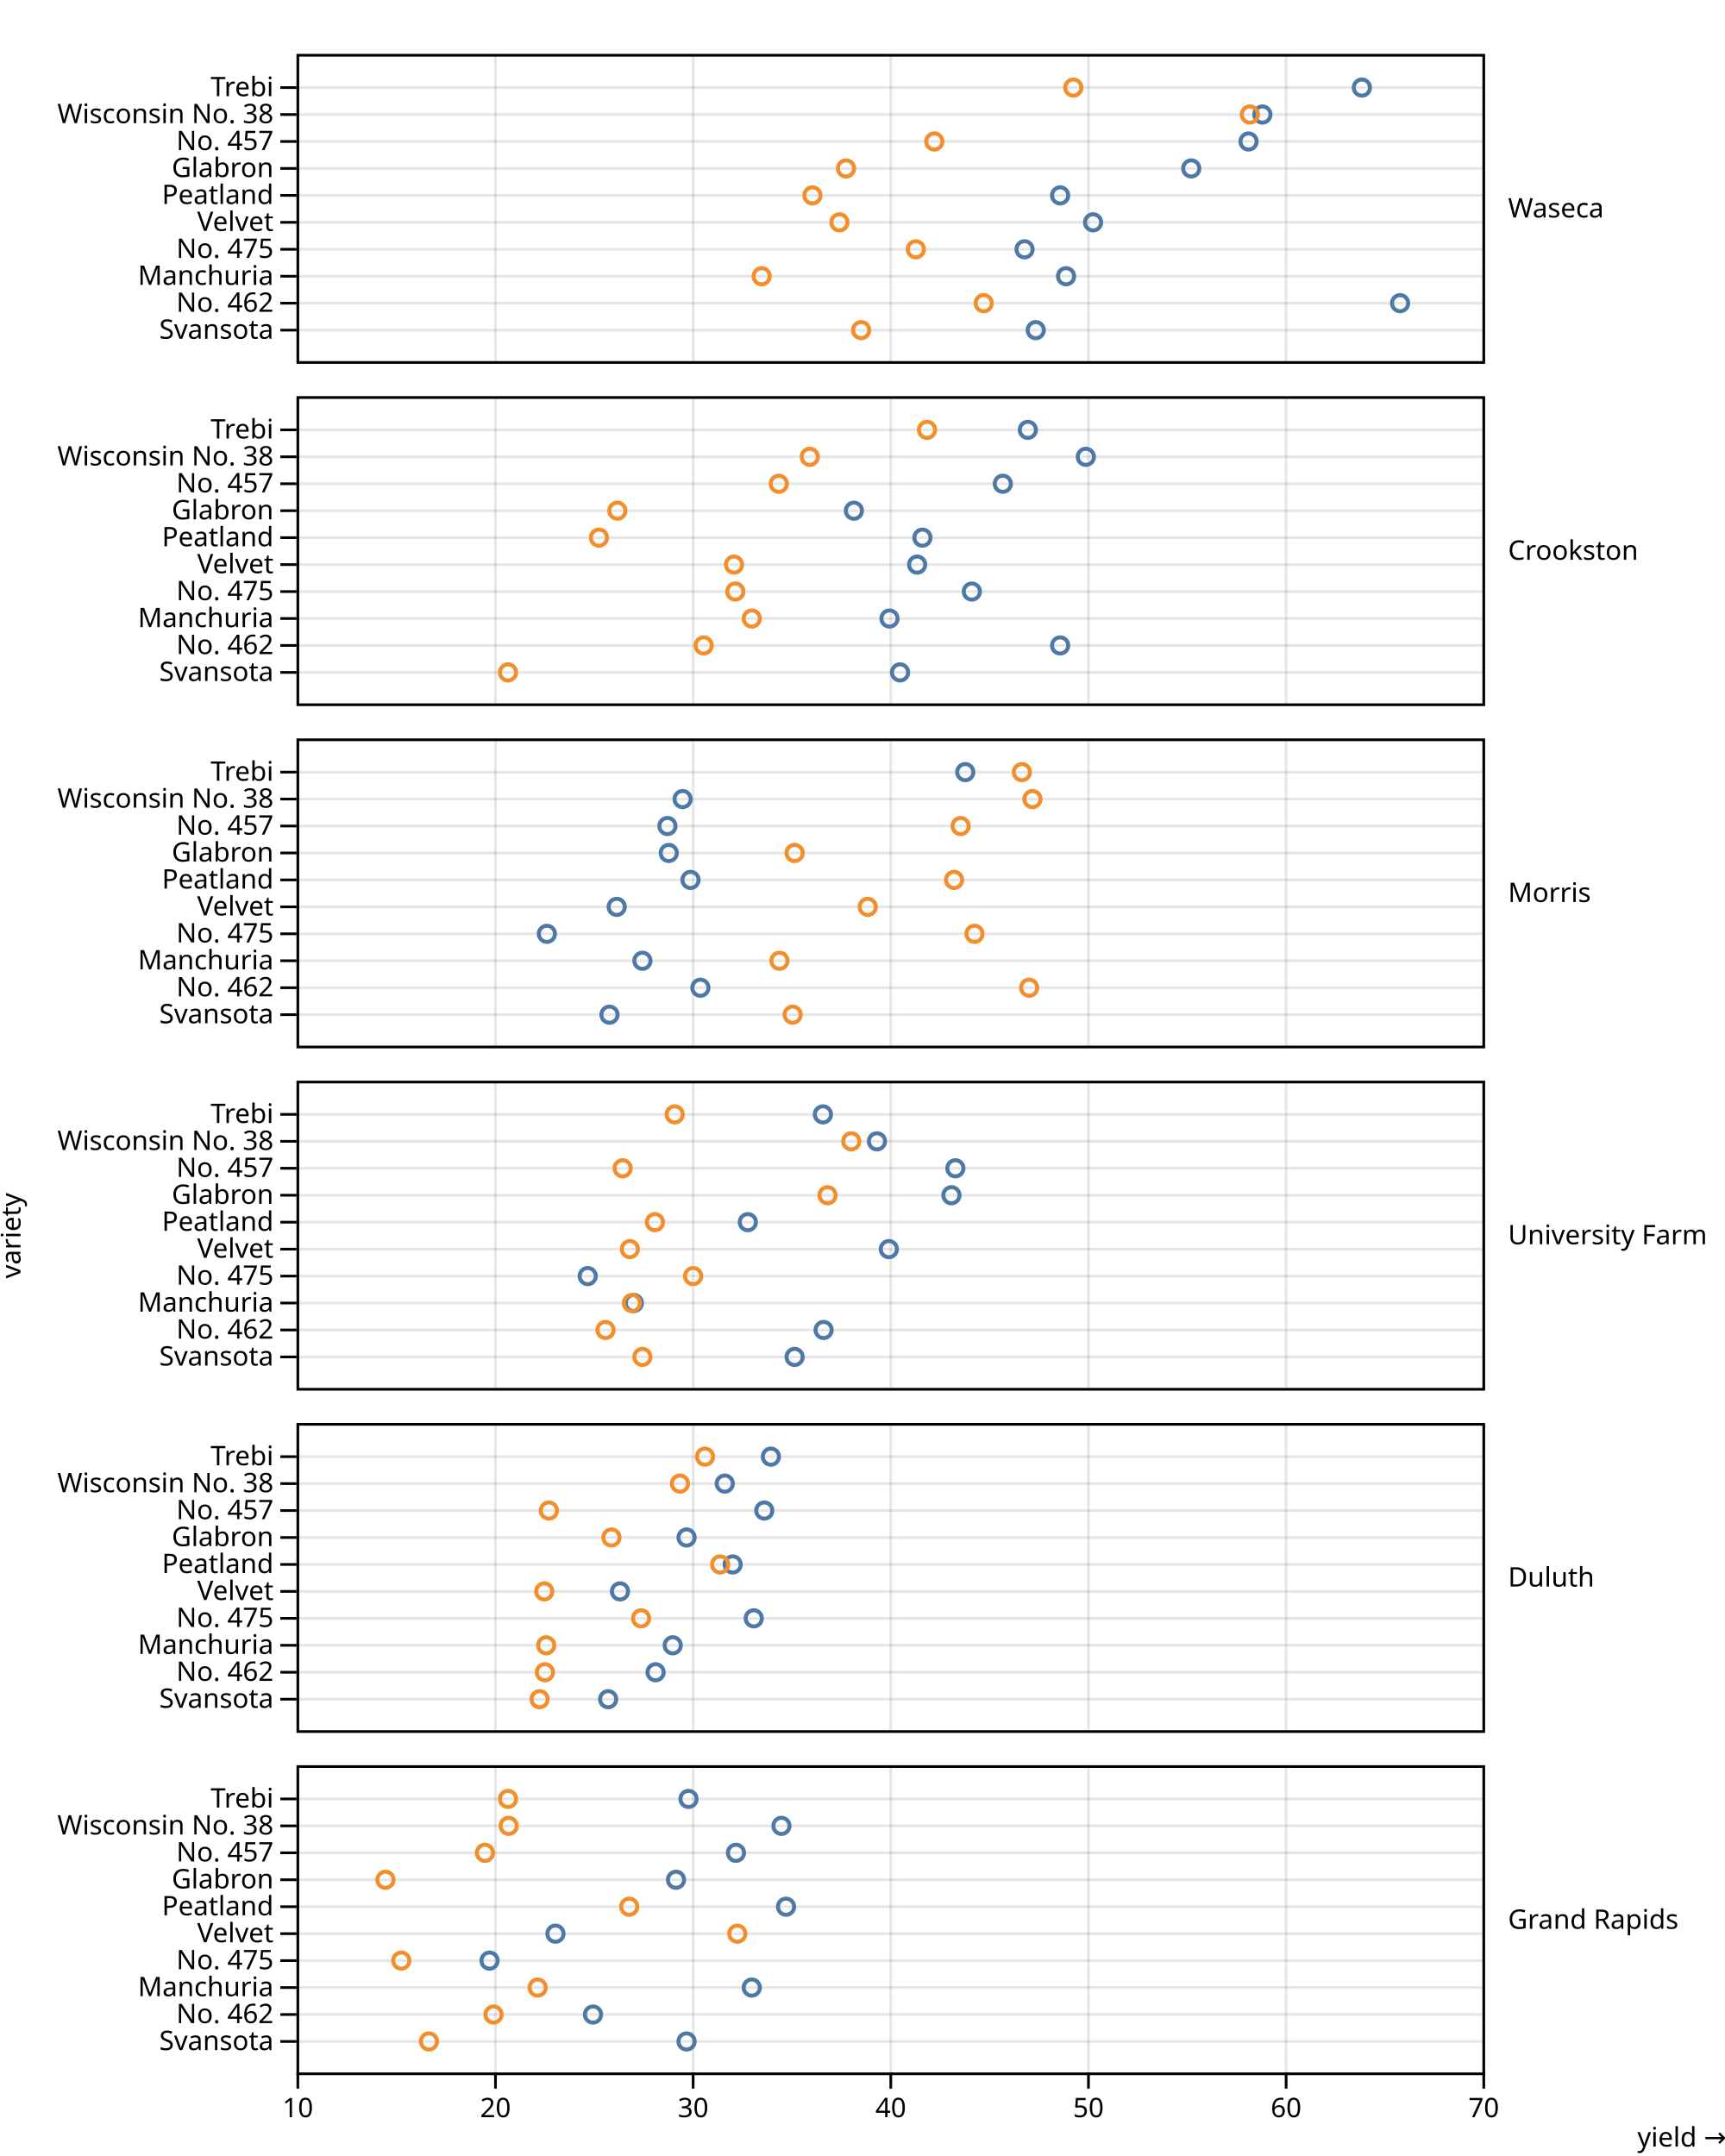
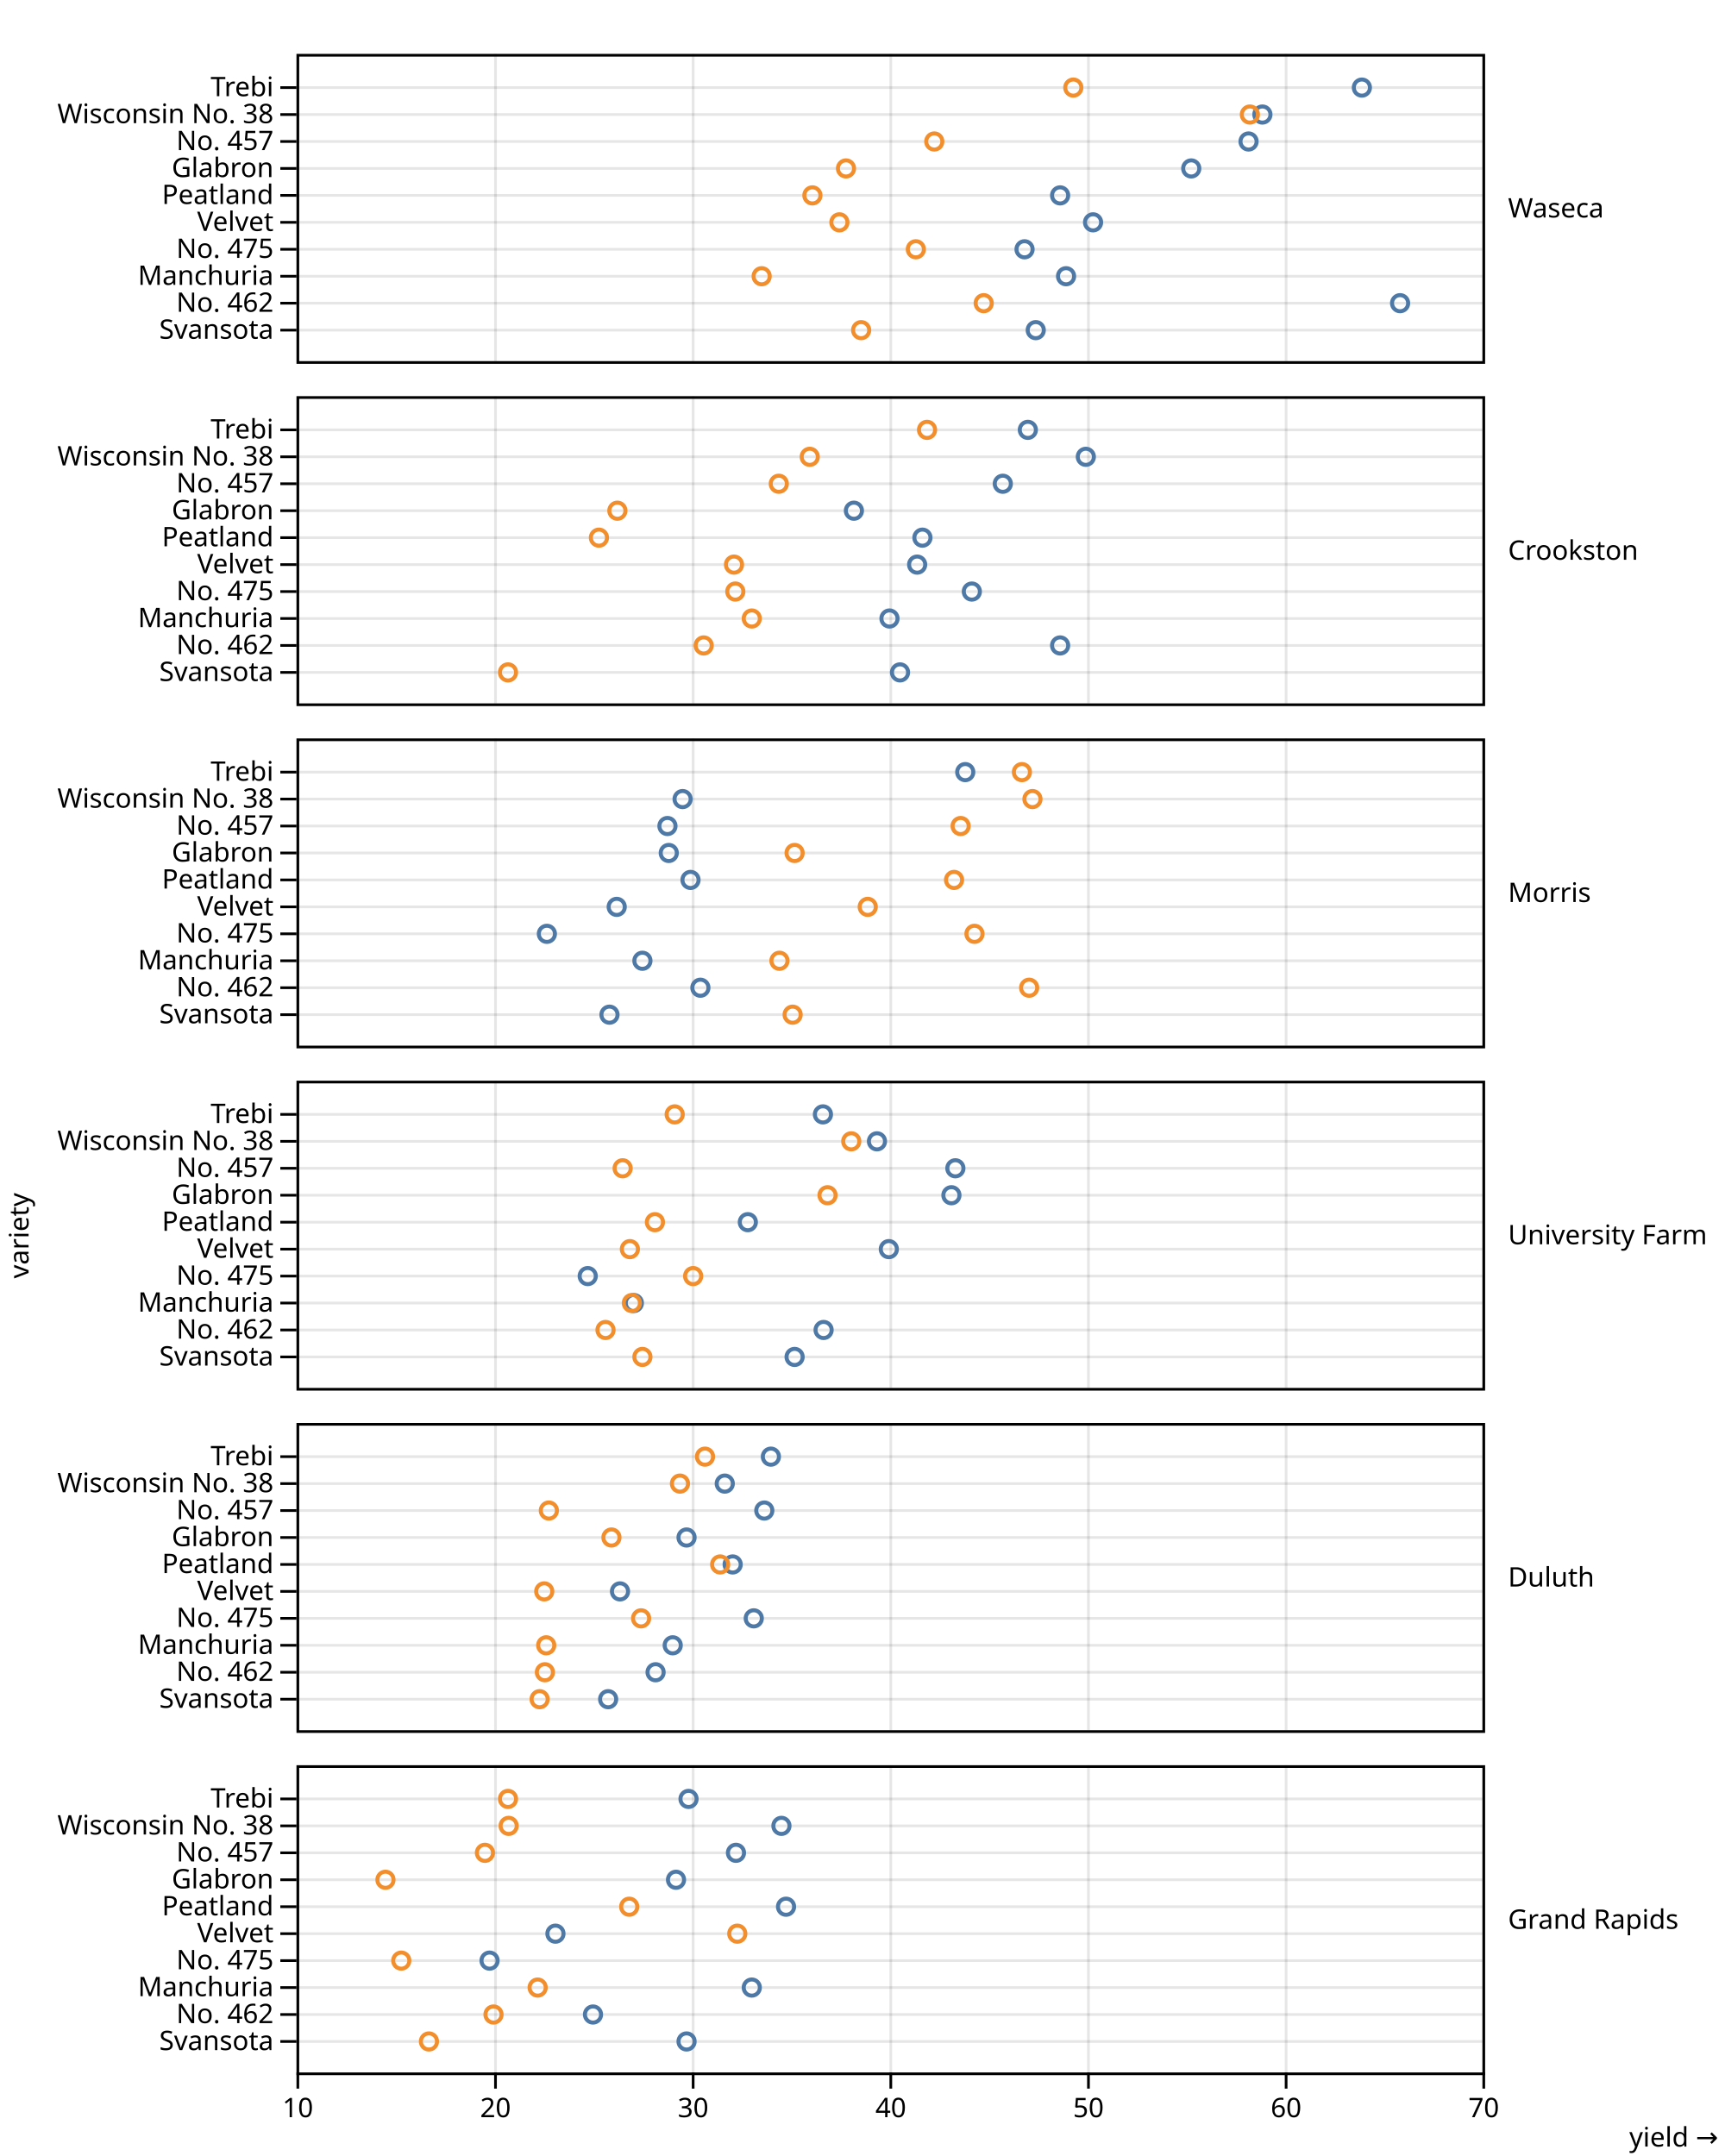
<svg xmlns="http://www.w3.org/2000/svg" class="plot" fill="currentColor" font-family="system-ui, sans-serif" font-size="10" text-anchor="middle" width="640" height="800" viewBox="0 0 640 800">
  <style>
    .plot {
      display: block;
      background: white;
      height: auto;
      height: intrinsic;
      max-width: 100%;
    }

    .plot text,
    .plot tspan {
      white-space: pre;
    }
  </style>
  <g aria-label="facet" transform="translate(0,0)">
    <g aria-label="fy-axis tick label" text-anchor="start" transform="translate(9.5,0.5)">
      <text y="0.32em" transform="translate(550,77)">Waseca</text>
    </g>
    <g aria-label="y-grid" stroke="currentColor" stroke-opacity="0.1" transform="translate(0,0.5)">
      <line x1="110" x2="550" y1="32" y2="32" />
      <line x1="110" x2="550" y1="42" y2="42" />
      <line x1="110" x2="550" y1="52" y2="52" />
      <line x1="110" x2="550" y1="62" y2="62" />
      <line x1="110" x2="550" y1="72" y2="72" />
      <line x1="110" x2="550" y1="82" y2="82" />
      <line x1="110" x2="550" y1="92" y2="92" />
      <line x1="110" x2="550" y1="102" y2="102" />
      <line x1="110" x2="550" y1="112" y2="112" />
      <line x1="110" x2="550" y1="122" y2="122" />
    </g>
    <g aria-label="y-axis tick" fill="none" stroke="currentColor" transform="translate(0,0.5)">
      <path transform="translate(110,32)" d="M0,0L-6,0" />
      <path transform="translate(110,42)" d="M0,0L-6,0" />
      <path transform="translate(110,52)" d="M0,0L-6,0" />
      <path transform="translate(110,62)" d="M0,0L-6,0" />
      <path transform="translate(110,72)" d="M0,0L-6,0" />
      <path transform="translate(110,82)" d="M0,0L-6,0" />
      <path transform="translate(110,92)" d="M0,0L-6,0" />
      <path transform="translate(110,102)" d="M0,0L-6,0" />
      <path transform="translate(110,112)" d="M0,0L-6,0" />
      <path transform="translate(110,122)" d="M0,0L-6,0" />
    </g>
    <g aria-label="y-axis tick label" text-anchor="end" transform="translate(-8.5,0.5)">
      <text y="0.32em" transform="translate(110,32)">Trebi</text>
      <text y="0.32em" transform="translate(110,42)">Wisconsin No. 38</text>
      <text y="0.32em" transform="translate(110,52)">No. 457</text>
      <text y="0.32em" transform="translate(110,62)">Glabron</text>
      <text y="0.32em" transform="translate(110,72)">Peatland</text>
      <text y="0.32em" transform="translate(110,82)">Velvet</text>
      <text y="0.32em" transform="translate(110,92)">No. 475</text>
      <text y="0.32em" transform="translate(110,102)">Manchuria</text>
      <text y="0.32em" transform="translate(110,112)">No. 462</text>
      <text y="0.32em" transform="translate(110,122)">Svansota</text>
    </g>
    <g aria-label="x-grid" stroke="currentColor" stroke-opacity="0.1" transform="translate(0.5,0)">
      <line x1="110" x2="110" y1="20" y2="134" />
      <line x1="183.333" x2="183.333" y1="20" y2="134" />
      <line x1="256.667" x2="256.667" y1="20" y2="134" />
      <line x1="330" x2="330" y1="20" y2="134" />
      <line x1="403.333" x2="403.333" y1="20" y2="134" />
      <line x1="476.667" x2="476.667" y1="20" y2="134" />
      <line x1="550" x2="550" y1="20" y2="134" />
    </g>
    <rect aria-label="frame" fill="none" stroke="currentColor" transform="translate(0.5,0.5)" x="110" y="20" width="440" height="114" />
    <g aria-label="dot" fill="none" stroke-width="1.5" transform="translate(0.5,0.5)">
      <circle cx="395.022" cy="102" r="3" stroke="#4e79a7" />
      <circle cx="441.467" cy="62" r="3" stroke="#4e79a7" />
      <circle cx="383.778" cy="122" r="3" stroke="#4e79a7" />
      <circle cx="405.044" cy="82" r="3" stroke="#4e79a7" />
      <circle cx="504.778" cy="32" r="3" stroke="#4e79a7" />
      <circle cx="462.733" cy="52" r="3" stroke="#4e79a7" />
      <circle cx="518.956" cy="112" r="3" stroke="#4e79a7" />
      <circle cx="392.822" cy="72" r="3" stroke="#4e79a7" />
      <circle cx="379.622" cy="92" r="3" stroke="#4e79a7" />
      <circle cx="467.867" cy="42" r="3" stroke="#4e79a7" />
      <circle cx="282.089" cy="102" r="3" stroke="#f28e2c" />
      <circle cx="313.378" cy="62" r="3" stroke="#f28e2c" />
      <circle cx="319" cy="122" r="3" stroke="#f28e2c" />
      <circle cx="310.933" cy="82" r="3" stroke="#f28e2c" />
      <circle cx="397.711" cy="32" r="3" stroke="#f28e2c" />
      <circle cx="346.133" cy="52" r="3" stroke="#f28e2c" />
      <circle cx="364.467" cy="112" r="3" stroke="#f28e2c" />
      <circle cx="300.911" cy="72" r="3" stroke="#f28e2c" />
      <circle cx="339.289" cy="92" r="3" stroke="#f28e2c" />
      <circle cx="463.222" cy="42" r="3" stroke="#f28e2c" />
    </g>
  </g>
  <g aria-label="facet" transform="translate(0,127)">
    <g aria-label="fy-axis tick label" text-anchor="start" transform="translate(9.5,0.5)">
      <text y="0.32em" transform="translate(550,77)">Crookston</text>
    </g>
    <g aria-label="y-grid" stroke="currentColor" stroke-opacity="0.1" transform="translate(0,0.5)">
      <line x1="110" x2="550" y1="32" y2="32" />
      <line x1="110" x2="550" y1="42" y2="42" />
      <line x1="110" x2="550" y1="52" y2="52" />
      <line x1="110" x2="550" y1="62" y2="62" />
      <line x1="110" x2="550" y1="72" y2="72" />
      <line x1="110" x2="550" y1="82" y2="82" />
      <line x1="110" x2="550" y1="92" y2="92" />
      <line x1="110" x2="550" y1="102" y2="102" />
      <line x1="110" x2="550" y1="112" y2="112" />
      <line x1="110" x2="550" y1="122" y2="122" />
    </g>
    <g aria-label="y-axis tick" fill="none" stroke="currentColor" transform="translate(0,0.5)">
      <path transform="translate(110,32)" d="M0,0L-6,0" />
      <path transform="translate(110,42)" d="M0,0L-6,0" />
      <path transform="translate(110,52)" d="M0,0L-6,0" />
      <path transform="translate(110,62)" d="M0,0L-6,0" />
      <path transform="translate(110,72)" d="M0,0L-6,0" />
      <path transform="translate(110,82)" d="M0,0L-6,0" />
      <path transform="translate(110,92)" d="M0,0L-6,0" />
      <path transform="translate(110,102)" d="M0,0L-6,0" />
      <path transform="translate(110,112)" d="M0,0L-6,0" />
      <path transform="translate(110,122)" d="M0,0L-6,0" />
    </g>
    <g aria-label="y-axis tick label" text-anchor="end" transform="translate(-8.5,0.5)">
      <text y="0.32em" transform="translate(110,32)">Trebi</text>
      <text y="0.32em" transform="translate(110,42)">Wisconsin No. 38</text>
      <text y="0.32em" transform="translate(110,52)">No. 457</text>
      <text y="0.32em" transform="translate(110,62)">Glabron</text>
      <text y="0.32em" transform="translate(110,72)">Peatland</text>
      <text y="0.32em" transform="translate(110,82)">Velvet</text>
      <text y="0.32em" transform="translate(110,92)">No. 475</text>
      <text y="0.32em" transform="translate(110,102)">Manchuria</text>
      <text y="0.32em" transform="translate(110,112)">No. 462</text>
      <text y="0.32em" transform="translate(110,122)">Svansota</text>
    </g>
    <g aria-label="x-grid" stroke="currentColor" stroke-opacity="0.1" transform="translate(0.5,0)">
      <line x1="110" x2="110" y1="20" y2="134" />
      <line x1="183.333" x2="183.333" y1="20" y2="134" />
      <line x1="256.667" x2="256.667" y1="20" y2="134" />
      <line x1="330" x2="330" y1="20" y2="134" />
      <line x1="403.333" x2="403.333" y1="20" y2="134" />
      <line x1="476.667" x2="476.667" y1="20" y2="134" />
      <line x1="550" x2="550" y1="20" y2="134" />
    </g>
    <rect aria-label="frame" fill="none" stroke="currentColor" transform="translate(0.5,0.5)" x="110" y="20" width="440" height="114" />
    <g aria-label="dot" fill="none" stroke-width="1.5" transform="translate(0.5,0.5)">
      <circle cx="329.511" cy="102" r="3" stroke="#4e79a7" />
      <circle cx="316.311" cy="62" r="3" stroke="#4e79a7" />
      <circle cx="333.422" cy="122" r="3" stroke="#4e79a7" />
      <circle cx="339.778" cy="82" r="3" stroke="#4e79a7" />
      <circle cx="380.844" cy="32" r="3" stroke="#4e79a7" />
      <circle cx="371.556" cy="52" r="3" stroke="#4e79a7" />
      <circle cx="392.822" cy="112" r="3" stroke="#4e79a7" />
      <circle cx="341.733" cy="72" r="3" stroke="#4e79a7" />
      <circle cx="360.067" cy="92" r="3" stroke="#4e79a7" />
      <circle cx="402.356" cy="42" r="3" stroke="#4e79a7" />
      <circle cx="278.422" cy="102" r="3" stroke="#f28e2c" />
      <circle cx="228.556" cy="62" r="3" stroke="#f28e2c" />
      <circle cx="187.978" cy="122" r="3" stroke="#f28e2c" />
      <circle cx="271.822" cy="82" r="3" stroke="#f28e2c" />
      <circle cx="343.444" cy="32" r="3" stroke="#f28e2c" />
      <circle cx="288.444" cy="52" r="3" stroke="#f28e2c" />
      <circle cx="260.578" cy="112" r="3" stroke="#f28e2c" />
      <circle cx="221.711" cy="72" r="3" stroke="#f28e2c" />
      <circle cx="272.311" cy="92" r="3" stroke="#f28e2c" />
      <circle cx="299.933" cy="42" r="3" stroke="#f28e2c" />
    </g>
  </g>
  <g aria-label="facet" transform="translate(0,254)">
    <g aria-label="fy-axis tick label" text-anchor="start" transform="translate(9.5,0.5)">
      <text y="0.32em" transform="translate(550,77)">Morris</text>
    </g>
    <g aria-label="y-grid" stroke="currentColor" stroke-opacity="0.1" transform="translate(0,0.5)">
      <line x1="110" x2="550" y1="32" y2="32" />
      <line x1="110" x2="550" y1="42" y2="42" />
      <line x1="110" x2="550" y1="52" y2="52" />
      <line x1="110" x2="550" y1="62" y2="62" />
      <line x1="110" x2="550" y1="72" y2="72" />
      <line x1="110" x2="550" y1="82" y2="82" />
      <line x1="110" x2="550" y1="92" y2="92" />
      <line x1="110" x2="550" y1="102" y2="102" />
      <line x1="110" x2="550" y1="112" y2="112" />
      <line x1="110" x2="550" y1="122" y2="122" />
    </g>
    <g aria-label="y-axis tick" fill="none" stroke="currentColor" transform="translate(0,0.5)">
      <path transform="translate(110,32)" d="M0,0L-6,0" />
      <path transform="translate(110,42)" d="M0,0L-6,0" />
      <path transform="translate(110,52)" d="M0,0L-6,0" />
      <path transform="translate(110,62)" d="M0,0L-6,0" />
      <path transform="translate(110,72)" d="M0,0L-6,0" />
      <path transform="translate(110,82)" d="M0,0L-6,0" />
      <path transform="translate(110,92)" d="M0,0L-6,0" />
      <path transform="translate(110,102)" d="M0,0L-6,0" />
      <path transform="translate(110,112)" d="M0,0L-6,0" />
      <path transform="translate(110,122)" d="M0,0L-6,0" />
    </g>
    <g aria-label="y-axis tick label" text-anchor="end" transform="translate(-8.5,0.5)">
      <text y="0.32em" transform="translate(110,32)">Trebi</text>
      <text y="0.32em" transform="translate(110,42)">Wisconsin No. 38</text>
      <text y="0.32em" transform="translate(110,52)">No. 457</text>
      <text y="0.32em" transform="translate(110,62)">Glabron</text>
      <text y="0.32em" transform="translate(110,72)">Peatland</text>
      <text y="0.32em" transform="translate(110,82)">Velvet</text>
      <text y="0.32em" transform="translate(110,92)">No. 475</text>
      <text y="0.32em" transform="translate(110,102)">Manchuria</text>
      <text y="0.32em" transform="translate(110,112)">No. 462</text>
      <text y="0.32em" transform="translate(110,122)">Svansota</text>
    </g>
    <g aria-label="x-grid" stroke="currentColor" stroke-opacity="0.1" transform="translate(0.5,0)">
      <line x1="110" x2="110" y1="20" y2="134" />
      <line x1="183.333" x2="183.333" y1="20" y2="134" />
      <line x1="256.667" x2="256.667" y1="20" y2="134" />
      <line x1="330" x2="330" y1="20" y2="134" />
      <line x1="403.333" x2="403.333" y1="20" y2="134" />
      <line x1="476.667" x2="476.667" y1="20" y2="134" />
      <line x1="550" x2="550" y1="20" y2="134" />
    </g>
    <rect aria-label="frame" fill="none" stroke="currentColor" transform="translate(0.5,0.5)" x="110" y="20" width="440" height="114" />
    <g aria-label="dot" fill="none" stroke-width="1.5" transform="translate(0.5,0.5)">
      <circle cx="237.844" cy="102" r="3" stroke="#4e79a7" />
      <circle cx="247.622" cy="62" r="3" stroke="#4e79a7" />
      <circle cx="225.622" cy="122" r="3" stroke="#4e79a7" />
      <circle cx="228.311" cy="82" r="3" stroke="#4e79a7" />
      <circle cx="357.622" cy="32" r="3" stroke="#4e79a7" />
      <circle cx="247.133" cy="52" r="3" stroke="#4e79a7" />
      <circle cx="259.356" cy="112" r="3" stroke="#4e79a7" />
      <circle cx="255.689" cy="72" r="3" stroke="#4e79a7" />
      <circle cx="202.4" cy="92" r="3" stroke="#4e79a7" />
      <circle cx="252.756" cy="42" r="3" stroke="#4e79a7" />
      <circle cx="288.689" cy="102" r="3" stroke="#f28e2c" />
      <circle cx="294.311" cy="62" r="3" stroke="#f28e2c" />
      <circle cx="293.578" cy="122" r="3" stroke="#f28e2c" />
      <circle cx="321.444" cy="82" r="3" stroke="#f28e2c" />
      <circle cx="378.644" cy="32" r="3" stroke="#f28e2c" />
      <circle cx="355.911" cy="52" r="3" stroke="#f28e2c" />
      <circle cx="381.333" cy="112" r="3" stroke="#f28e2c" />
      <circle cx="353.467" cy="72" r="3" stroke="#f28e2c" />
      <circle cx="361.044" cy="92" r="3" stroke="#f28e2c" />
      <circle cx="382.556" cy="42" r="3" stroke="#f28e2c" />
    </g>
  </g>
  <g aria-label="facet" transform="translate(0,381)">
    <g aria-label="fy-axis tick label" text-anchor="start" transform="translate(9.5,0.5)">
      <text y="0.32em" transform="translate(550,77)">University Farm</text>
    </g>
    <g aria-label="y-grid" stroke="currentColor" stroke-opacity="0.1" transform="translate(0,0.5)">
      <line x1="110" x2="550" y1="32" y2="32" />
      <line x1="110" x2="550" y1="42" y2="42" />
      <line x1="110" x2="550" y1="52" y2="52" />
      <line x1="110" x2="550" y1="62" y2="62" />
      <line x1="110" x2="550" y1="72" y2="72" />
      <line x1="110" x2="550" y1="82" y2="82" />
      <line x1="110" x2="550" y1="92" y2="92" />
      <line x1="110" x2="550" y1="102" y2="102" />
      <line x1="110" x2="550" y1="112" y2="112" />
      <line x1="110" x2="550" y1="122" y2="122" />
    </g>
    <g aria-label="y-axis tick" fill="none" stroke="currentColor" transform="translate(0,0.5)">
      <path transform="translate(110,32)" d="M0,0L-6,0" />
      <path transform="translate(110,42)" d="M0,0L-6,0" />
      <path transform="translate(110,52)" d="M0,0L-6,0" />
      <path transform="translate(110,62)" d="M0,0L-6,0" />
      <path transform="translate(110,72)" d="M0,0L-6,0" />
      <path transform="translate(110,82)" d="M0,0L-6,0" />
      <path transform="translate(110,92)" d="M0,0L-6,0" />
      <path transform="translate(110,102)" d="M0,0L-6,0" />
      <path transform="translate(110,112)" d="M0,0L-6,0" />
      <path transform="translate(110,122)" d="M0,0L-6,0" />
    </g>
    <g aria-label="y-axis tick label" text-anchor="end" transform="translate(-8.5,0.5)">
      <text y="0.32em" transform="translate(110,32)">Trebi</text>
      <text y="0.32em" transform="translate(110,42)">Wisconsin No. 38</text>
      <text y="0.32em" transform="translate(110,52)">No. 457</text>
      <text y="0.32em" transform="translate(110,62)">Glabron</text>
      <text y="0.32em" transform="translate(110,72)">Peatland</text>
      <text y="0.32em" transform="translate(110,82)">Velvet</text>
      <text y="0.32em" transform="translate(110,92)">No. 475</text>
      <text y="0.32em" transform="translate(110,102)">Manchuria</text>
      <text y="0.32em" transform="translate(110,112)">No. 462</text>
      <text y="0.32em" transform="translate(110,122)">Svansota</text>
    </g>
-     <g aria-label="y-axis label" transform="translate(-109.5,0.5)">
+     <g aria-label="y-axis label" transform="translate(-106.5,0.5)">
      <text y="0.71em" transform="translate(110,77) rotate(-90)">variety</text>
    </g>
    <g aria-label="x-grid" stroke="currentColor" stroke-opacity="0.1" transform="translate(0.5,0)">
      <line x1="110" x2="110" y1="20" y2="134" />
      <line x1="183.333" x2="183.333" y1="20" y2="134" />
      <line x1="256.667" x2="256.667" y1="20" y2="134" />
      <line x1="330" x2="330" y1="20" y2="134" />
      <line x1="403.333" x2="403.333" y1="20" y2="134" />
      <line x1="476.667" x2="476.667" y1="20" y2="134" />
      <line x1="550" x2="550" y1="20" y2="134" />
    </g>
    <rect aria-label="frame" fill="none" stroke="currentColor" transform="translate(0.5,0.5)" x="110" y="20" width="440" height="114" />
    <g aria-label="dot" fill="none" stroke-width="1.5" transform="translate(0.5,0.5)">
      <circle cx="234.667" cy="102" r="3" stroke="#4e79a7" />
      <circle cx="352.489" cy="62" r="3" stroke="#4e79a7" />
      <circle cx="294.311" cy="122" r="3" stroke="#4e79a7" />
      <circle cx="329.267" cy="82" r="3" stroke="#4e79a7" />
      <circle cx="304.822" cy="32" r="3" stroke="#4e79a7" />
      <circle cx="353.956" cy="52" r="3" stroke="#4e79a7" />
      <circle cx="305.067" cy="112" r="3" stroke="#4e79a7" />
      <circle cx="276.956" cy="72" r="3" stroke="#4e79a7" />
      <circle cx="217.556" cy="92" r="3" stroke="#4e79a7" />
      <circle cx="324.867" cy="42" r="3" stroke="#4e79a7" />
      <circle cx="233.933" cy="102" r="3" stroke="#f28e2c" />
      <circle cx="306.533" cy="62" r="3" stroke="#f28e2c" />
      <circle cx="237.844" cy="122" r="3" stroke="#f28e2c" />
      <circle cx="233.2" cy="82" r="3" stroke="#f28e2c" />
      <circle cx="249.822" cy="32" r="3" stroke="#f28e2c" />
      <circle cx="230.511" cy="52" r="3" stroke="#f28e2c" />
      <circle cx="224.156" cy="112" r="3" stroke="#f28e2c" />
      <circle cx="242.489" cy="72" r="3" stroke="#f28e2c" />
      <circle cx="256.667" cy="92" r="3" stroke="#f28e2c" />
      <circle cx="315.333" cy="42" r="3" stroke="#f28e2c" />
    </g>
  </g>
  <g aria-label="facet" transform="translate(0,508)">
    <g aria-label="fy-axis tick label" text-anchor="start" transform="translate(9.5,0.5)">
      <text y="0.32em" transform="translate(550,77)">Duluth</text>
    </g>
    <g aria-label="y-grid" stroke="currentColor" stroke-opacity="0.1" transform="translate(0,0.5)">
      <line x1="110" x2="550" y1="32" y2="32" />
      <line x1="110" x2="550" y1="42" y2="42" />
      <line x1="110" x2="550" y1="52" y2="52" />
      <line x1="110" x2="550" y1="62" y2="62" />
      <line x1="110" x2="550" y1="72" y2="72" />
      <line x1="110" x2="550" y1="82" y2="82" />
      <line x1="110" x2="550" y1="92" y2="92" />
      <line x1="110" x2="550" y1="102" y2="102" />
      <line x1="110" x2="550" y1="112" y2="112" />
      <line x1="110" x2="550" y1="122" y2="122" />
    </g>
    <g aria-label="y-axis tick" fill="none" stroke="currentColor" transform="translate(0,0.5)">
      <path transform="translate(110,32)" d="M0,0L-6,0" />
      <path transform="translate(110,42)" d="M0,0L-6,0" />
      <path transform="translate(110,52)" d="M0,0L-6,0" />
      <path transform="translate(110,62)" d="M0,0L-6,0" />
      <path transform="translate(110,72)" d="M0,0L-6,0" />
      <path transform="translate(110,82)" d="M0,0L-6,0" />
      <path transform="translate(110,92)" d="M0,0L-6,0" />
      <path transform="translate(110,102)" d="M0,0L-6,0" />
      <path transform="translate(110,112)" d="M0,0L-6,0" />
      <path transform="translate(110,122)" d="M0,0L-6,0" />
    </g>
    <g aria-label="y-axis tick label" text-anchor="end" transform="translate(-8.5,0.5)">
      <text y="0.32em" transform="translate(110,32)">Trebi</text>
      <text y="0.32em" transform="translate(110,42)">Wisconsin No. 38</text>
      <text y="0.32em" transform="translate(110,52)">No. 457</text>
      <text y="0.32em" transform="translate(110,62)">Glabron</text>
      <text y="0.32em" transform="translate(110,72)">Peatland</text>
      <text y="0.32em" transform="translate(110,82)">Velvet</text>
      <text y="0.32em" transform="translate(110,92)">No. 475</text>
      <text y="0.32em" transform="translate(110,102)">Manchuria</text>
      <text y="0.32em" transform="translate(110,112)">No. 462</text>
      <text y="0.32em" transform="translate(110,122)">Svansota</text>
    </g>
    <g aria-label="x-grid" stroke="currentColor" stroke-opacity="0.1" transform="translate(0.5,0)">
      <line x1="110" x2="110" y1="20" y2="134" />
      <line x1="183.333" x2="183.333" y1="20" y2="134" />
      <line x1="256.667" x2="256.667" y1="20" y2="134" />
      <line x1="330" x2="330" y1="20" y2="134" />
      <line x1="403.333" x2="403.333" y1="20" y2="134" />
      <line x1="476.667" x2="476.667" y1="20" y2="134" />
      <line x1="550" x2="550" y1="20" y2="134" />
    </g>
    <rect aria-label="frame" fill="none" stroke="currentColor" transform="translate(0.5,0.5)" x="110" y="20" width="440" height="114" />
    <g aria-label="dot" fill="none" stroke-width="1.5" transform="translate(0.5,0.5)">
      <circle cx="249.089" cy="102" r="3" stroke="#4e79a7" />
      <circle cx="254.222" cy="62" r="3" stroke="#4e79a7" />
      <circle cx="225.133" cy="122" r="3" stroke="#4e79a7" />
      <circle cx="229.533" cy="82" r="3" stroke="#4e79a7" />
      <circle cx="285.511" cy="32" r="3" stroke="#4e79a7" />
      <circle cx="283.067" cy="52" r="3" stroke="#4e79a7" />
      <circle cx="242.733" cy="112" r="3" stroke="#4e79a7" />
      <circle cx="271.333" cy="72" r="3" stroke="#4e79a7" />
      <circle cx="279.156" cy="92" r="3" stroke="#4e79a7" />
      <circle cx="268.4" cy="42" r="3" stroke="#4e79a7" />
      <circle cx="202.156" cy="102" r="3" stroke="#f28e2c" />
      <circle cx="226.356" cy="62" r="3" stroke="#f28e2c" />
      <circle cx="199.711" cy="122" r="3" stroke="#f28e2c" />
      <circle cx="201.422" cy="82" r="3" stroke="#f28e2c" />
      <circle cx="261.067" cy="32" r="3" stroke="#f28e2c" />
      <circle cx="203.133" cy="52" r="3" stroke="#f28e2c" />
      <circle cx="201.667" cy="112" r="3" stroke="#f28e2c" />
      <circle cx="266.689" cy="72" r="3" stroke="#f28e2c" />
      <circle cx="237.356" cy="92" r="3" stroke="#f28e2c" />
      <circle cx="251.778" cy="42" r="3" stroke="#f28e2c" />
    </g>
  </g>
  <g aria-label="facet" transform="translate(0,635)">
    <g aria-label="fy-axis tick label" text-anchor="start" transform="translate(9.5,0.5)">
      <text y="0.32em" transform="translate(550,77)">Grand Rapids</text>
    </g>
    <g aria-label="y-grid" stroke="currentColor" stroke-opacity="0.1" transform="translate(0,0.5)">
      <line x1="110" x2="550" y1="32" y2="32" />
      <line x1="110" x2="550" y1="42" y2="42" />
      <line x1="110" x2="550" y1="52" y2="52" />
      <line x1="110" x2="550" y1="62" y2="62" />
      <line x1="110" x2="550" y1="72" y2="72" />
      <line x1="110" x2="550" y1="82" y2="82" />
      <line x1="110" x2="550" y1="92" y2="92" />
      <line x1="110" x2="550" y1="102" y2="102" />
      <line x1="110" x2="550" y1="112" y2="112" />
      <line x1="110" x2="550" y1="122" y2="122" />
    </g>
    <g aria-label="y-axis tick" fill="none" stroke="currentColor" transform="translate(0,0.5)">
      <path transform="translate(110,32)" d="M0,0L-6,0" />
      <path transform="translate(110,42)" d="M0,0L-6,0" />
      <path transform="translate(110,52)" d="M0,0L-6,0" />
      <path transform="translate(110,62)" d="M0,0L-6,0" />
      <path transform="translate(110,72)" d="M0,0L-6,0" />
      <path transform="translate(110,82)" d="M0,0L-6,0" />
      <path transform="translate(110,92)" d="M0,0L-6,0" />
      <path transform="translate(110,102)" d="M0,0L-6,0" />
      <path transform="translate(110,112)" d="M0,0L-6,0" />
      <path transform="translate(110,122)" d="M0,0L-6,0" />
    </g>
    <g aria-label="y-axis tick label" text-anchor="end" transform="translate(-8.5,0.5)">
      <text y="0.32em" transform="translate(110,32)">Trebi</text>
      <text y="0.32em" transform="translate(110,42)">Wisconsin No. 38</text>
      <text y="0.32em" transform="translate(110,52)">No. 457</text>
      <text y="0.32em" transform="translate(110,62)">Glabron</text>
      <text y="0.32em" transform="translate(110,72)">Peatland</text>
      <text y="0.32em" transform="translate(110,82)">Velvet</text>
      <text y="0.32em" transform="translate(110,92)">No. 475</text>
      <text y="0.32em" transform="translate(110,102)">Manchuria</text>
      <text y="0.32em" transform="translate(110,112)">No. 462</text>
      <text y="0.32em" transform="translate(110,122)">Svansota</text>
    </g>
    <g aria-label="x-grid" stroke="currentColor" stroke-opacity="0.1" transform="translate(0.5,0)">
      <line x1="110" x2="110" y1="20" y2="134" />
      <line x1="183.333" x2="183.333" y1="20" y2="134" />
      <line x1="256.667" x2="256.667" y1="20" y2="134" />
      <line x1="330" x2="330" y1="20" y2="134" />
      <line x1="403.333" x2="403.333" y1="20" y2="134" />
      <line x1="476.667" x2="476.667" y1="20" y2="134" />
      <line x1="550" x2="550" y1="20" y2="134" />
    </g>
    <g aria-label="x-axis tick" fill="none" stroke="currentColor" transform="translate(0.5,0)">
      <path transform="translate(110,134)" d="M0,0L0,6" />
      <path transform="translate(183.3333,134)" d="M0,0L0,6" />
      <path transform="translate(256.6667,134)" d="M0,0L0,6" />
      <path transform="translate(330,134)" d="M0,0L0,6" />
      <path transform="translate(403.3333,134)" d="M0,0L0,6" />
      <path transform="translate(476.6667,134)" d="M0,0L0,6" />
      <path transform="translate(550,134)" d="M0,0L0,6" />
    </g>
    <g aria-label="x-axis tick label" font-variant="tabular-nums" transform="translate(0.5,9.5)">
      <text y="0.71em" transform="translate(110,134)">10</text>
      <text y="0.71em" transform="translate(183.3333,134)">20</text>
      <text y="0.71em" transform="translate(256.6667,134)">30</text>
      <text y="0.71em" transform="translate(330,134)">40</text>
      <text y="0.71em" transform="translate(403.3333,134)">50</text>
      <text y="0.71em" transform="translate(476.6667,134)">60</text>
      <text y="0.71em" transform="translate(550,134)">70</text>
    </g>
-     <g aria-label="x-axis label" text-anchor="end" transform="translate(90.5,27.5)">
+     <g aria-label="x-axis label" text-anchor="end" transform="translate(87.5,27.5)">
      <text transform="translate(550,134)">yield →</text>
    </g>
    <rect aria-label="frame" fill="none" stroke="currentColor" transform="translate(0.5,0.5)" x="110" y="20" width="440" height="114" />
    <g aria-label="dot" fill="none" stroke-width="1.5" transform="translate(0.5,0.5)">
      <circle cx="278.422" cy="102" r="3" stroke="#4e79a7" />
      <circle cx="250.311" cy="62" r="3" stroke="#4e79a7" />
      <circle cx="254.222" cy="122" r="3" stroke="#4e79a7" />
      <circle cx="205.578" cy="82" r="3" stroke="#4e79a7" />
      <circle cx="254.956" cy="32" r="3" stroke="#4e79a7" />
      <circle cx="272.556" cy="52" r="3" stroke="#4e79a7" />
      <circle cx="219.511" cy="112" r="3" stroke="#4e79a7" />
      <circle cx="291.133" cy="72" r="3" stroke="#4e79a7" />
      <circle cx="181.133" cy="92" r="3" stroke="#4e79a7" />
      <circle cx="289.422" cy="42" r="3" stroke="#4e79a7" />
      <circle cx="198.978" cy="102" r="3" stroke="#f28e2c" />
      <circle cx="142.511" cy="62" r="3" stroke="#f28e2c" />
      <circle cx="158.644" cy="122" r="3" stroke="#f28e2c" />
      <circle cx="273.044" cy="82" r="3" stroke="#f28e2c" />
      <circle cx="187.978" cy="32" r="3" stroke="#f28e2c" />
      <circle cx="179.422" cy="52" r="3" stroke="#f28e2c" />
      <circle cx="182.6" cy="112" r="3" stroke="#f28e2c" />
      <circle cx="232.956" cy="72" r="3" stroke="#f28e2c" />
      <circle cx="148.378" cy="92" r="3" stroke="#f28e2c" />
      <circle cx="188.222" cy="42" r="3" stroke="#f28e2c" />
    </g>
  </g>
</svg>
